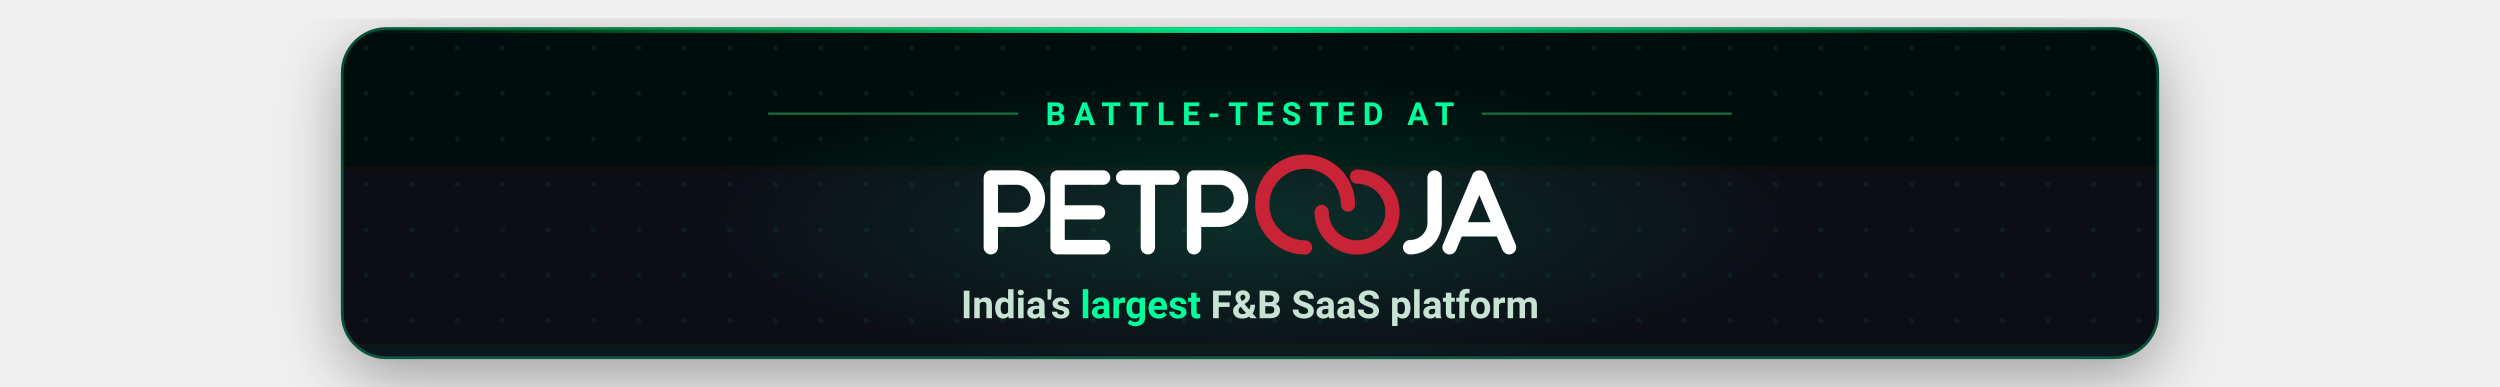
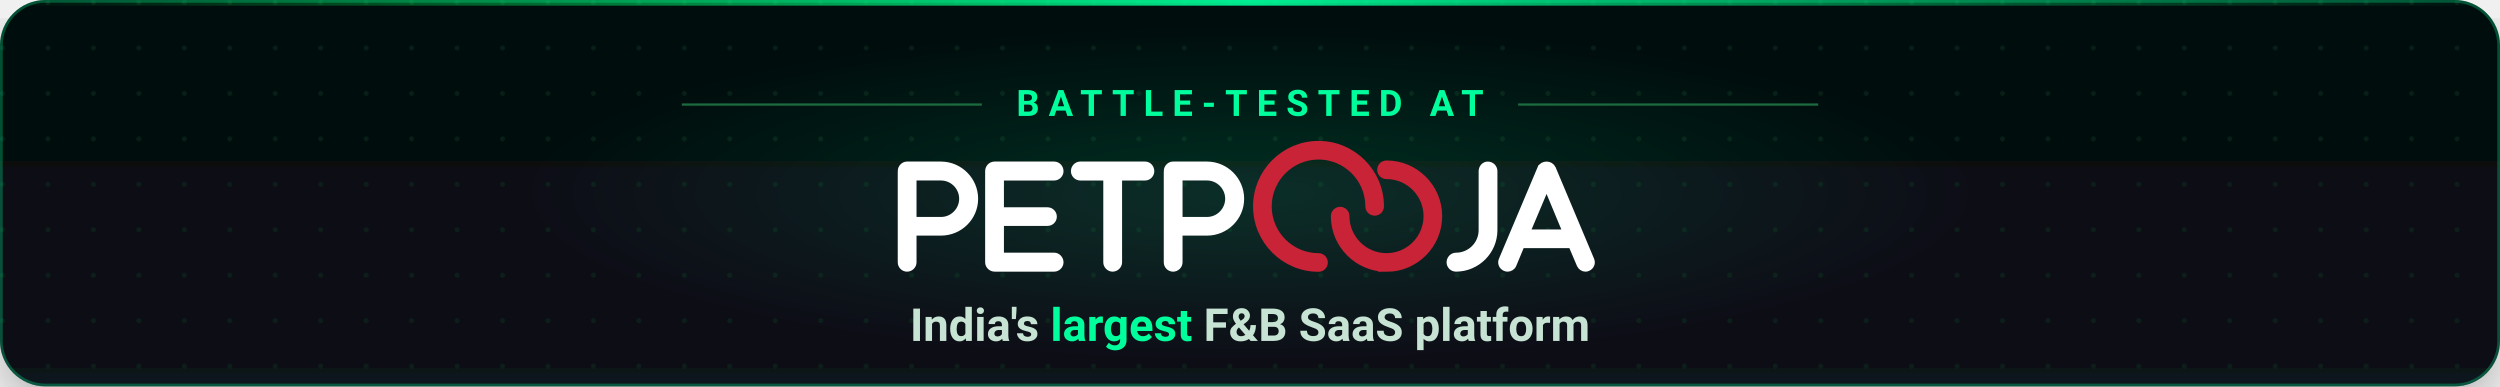
<svg xmlns="http://www.w3.org/2000/svg" width="1100" height="170" viewBox="0 0 1100 170" font-family="-apple-system, BlinkMacSystemFont, 'Segoe UI', Roboto, Helvetica, Arial, sans-serif">
  <defs>
    <linearGradient id="cbg" x1="0" y1="0" x2="0" y2="1">
      <stop offset="0" stop-color="#04070b" />
      <stop offset="1" stop-color="#0a121a" />
    </linearGradient>
    <linearGradient id="gline" x1="0" y1="0" x2="1" y2="0">
      <stop offset="0" stop-color="#00ff41" stop-opacity="0" />
      <stop offset="0.5" stop-color="#00ff9c" stop-opacity="0.9" />
      <stop offset="1" stop-color="#00c853" stop-opacity="0" />
    </linearGradient>
    <radialGradient id="glow" cx="0.5" cy="0.5" r="0.5">
      <stop offset="0" stop-color="#00ff9c" stop-opacity="0.14" />
      <stop offset="1" stop-color="#00ff9c" stop-opacity="0" />
    </radialGradient>
    <pattern id="dots" width="20" height="20" patternUnits="userSpaceOnUse">
      <circle cx="1.1" cy="1.1" r="1.1" fill="#0d2a1c" />
    </pattern>
    <clipPath id="cardclip">
-       <rect x="150" y="12" width="800" height="146" rx="20" />
+       <rect x="0" y="0" width="1100" height="170" rx="20" />
    </clipPath>
    <filter id="soft" x="-12%" y="-40%" width="124%" height="180%">
      <feDropShadow dx="0" dy="8" stdDeviation="14" flood-color="#000000" flood-opacity="0.35" />
    </filter>
  </defs>
-   <rect x="150" y="12" width="800" height="146" rx="20" fill="url(#cbg)" filter="url(#soft)" />
+   <rect x="0" y="0" width="1100" height="170" rx="20" fill="url(#cbg)" filter="url(#soft)" />
  <g clip-path="url(#cardclip)">
-     <rect x="150" y="12" width="800" height="146" fill="url(#dots)" opacity="0.6" />
-     <ellipse cx="550" cy="98" rx="250" ry="66" fill="url(#glow)" />
-     <rect x="150" y="12" width="800" height="2.5" fill="url(#gline)" />
+     <rect x="0" y="0" width="1100" height="170" fill="url(#dots)" opacity="0.6" />
+     <ellipse cx="550" cy="85" rx="320" ry="74" fill="url(#glow)" />
+     <rect x="0" y="0" width="1100" height="2.5" fill="url(#gline)" />
  </g>
-   <rect x="150.6" y="12.6" width="798.8" height="144.8" rx="19.4" fill="none" stroke="#00ff9c" stroke-opacity="0.28" stroke-width="1.2" />
-   <line x1="338" y1="50" x2="448" y2="50" stroke="#1c6b3e" />
-   <line x1="652" y1="50" x2="762" y2="50" stroke="#1c6b3e" />
-   <text x="550" y="55" text-anchor="middle" fill="#00ff9c" font-size="14" font-weight="700" letter-spacing="3.5">BATTLE-TESTED AT</text>
-   <g transform="translate(432.8,68) scale(0.6112)">
+   <rect x="0.6" y="0.6" width="1098.8" height="168.8" rx="19.4" fill="none" stroke="#00ff9c" stroke-opacity="0.28" stroke-width="1.2" />
+   <line x1="300" y1="46" x2="432" y2="46" stroke="#1c6b3e" />
+   <line x1="668" y1="46" x2="800" y2="46" stroke="#1c6b3e" />
+   <text x="550" y="51" text-anchor="middle" fill="#00ff9c" font-size="16" font-weight="700" letter-spacing="4">BATTLE-TESTED AT</text>
+   <g transform="translate(395,62) scale(0.8)">
    <path fill="#ffffff" stroke="#ffffff" stroke-width="4" stroke-miterlimit="10" d="M2 16.66c0-1.83 1.47-3.3 3.12-3.3h18.64c10.19 0 18.46 8.36 18.46 18.46s-8.27 18.27-18.46 18.27H8.34V66.8c0 1.65-1.47 3.12-3.21 3.12s-3.12-1.47-3.12-3.12V16.66Zm6.34 3.12v24.05h15.42c6.7 0 12.03-5.51 12.03-12.03s-5.32-12.03-12.03-12.03H8.34ZM86.07 13.36c1.65 0 3.12 1.47 3.12 3.3 0 1.65-1.47 3.12-3.12 3.12H56.41v18.73h25.98c1.75 0 3.12 1.47 3.12 3.12 0 1.75-1.38 3.12-3.12 3.12H56.41v18.72h29.66c1.65 0 3.12 1.56 3.12 3.31 0 1.65-1.47 3.12-3.12 3.12H53.29c-1.75 0-3.21-1.47-3.21-3.12V16.66c0-1.93 1.47-3.3 3.21-3.3zM121.39 19.78v47.01c0 1.65-1.47 3.12-3.21 3.12-1.65 0-3.12-1.47-3.12-3.12V19.78h-14.69c-1.65 0-3.12-1.47-3.12-3.12 0-1.83 1.47-3.3 3.12-3.3h35.71c1.65 0 3.03 1.47 3.03 3.3 0 1.65-1.38 3.12-3.03 3.12zM148.31 16.66c0-1.83 1.47-3.3 3.12-3.3h18.64c10.19 0 18.46 8.36 18.46 18.46s-8.27 18.27-18.46 18.27h-15.42V66.8c0 1.65-1.47 3.12-3.21 3.12s-3.12-1.47-3.12-3.12V16.66Zm6.34 3.12v24.05h15.42c6.7 0 12.03-5.51 12.03-12.03s-5.32-12.03-12.03-12.03h-15.42ZM324.53 13.36c1.84 0 3.3 1.47 3.3 3.3v32.41c0 11.48-9.27 20.75-20.75 20.84-1.74 0-3.21-1.38-3.21-3.12s1.38-3.31 3.21-3.31c7.9 0 14.42-6.43 14.42-14.41V16.66c0-1.83 1.38-3.3 3.03-3.3ZM353.76 15.29c.46-1.28 1.84-1.93 3.12-1.93s2.48.64 3.12 1.93l21.12 50.22c.73 1.65 0 3.39-1.65 4.13-.37.18-.74.28-1.2.28-1.19 0-2.3-.73-2.85-1.93l-4.68-11.02h-27.82l-4.59 11.02c-.46 1.2-1.74 1.93-2.94 1.93-.37 0-.83-.09-1.2-.28-1.65-.73-2.39-2.48-1.65-4.13l21.21-50.22Zm3.12 8.72-11.29 26.71h22.4z" />
    <path fill="#C92337" stroke="#C92337" stroke-width="4" stroke-miterlimit="10" d="M231.43 69.99c-18.75 0-34-15.25-34-34S212.68 2 231.43 2s34 15.25 34 34c0 1.73-1.4 3.12-3.12 3.12s-3.12-1.4-3.12-3.12c0-15.3-12.45-27.75-27.75-27.75S203.69 20.7 203.69 36s12.45 27.75 27.75 27.75c1.73 0 3.12 1.4 3.12 3.12s-1.4 3.12-3.12 3.12Z" />
    <path fill="#C92337" stroke="#C92337" stroke-width="4" stroke-miterlimit="10" d="M268.84 69.99c-15.78 0-28.62-12.84-28.62-28.62 0-1.73 1.4-3.12 3.12-3.12s3.12 1.4 3.12 3.12c0 12.33 10.03 22.37 22.37 22.37s22.37-10.03 22.37-22.37S281.17 19 268.83 19c-1.73 0-3.12-1.4-3.12-3.12s1.4-3.12 3.12-3.12c15.78 0 28.62 12.84 28.62 28.62S284.61 70 268.83 70Z" />
  </g>
-   <text x="550" y="140" text-anchor="middle" fill="#c7e3d3" font-size="17" font-weight="600">India's <tspan fill="#00ff9c">largest</tspan> F&amp;B SaaS platform</text>
+   <text x="550" y="150" text-anchor="middle" fill="#c7e3d3" font-size="20" font-weight="600">India's <tspan fill="#00ff9c">largest</tspan> F&amp;B SaaS platform</text>
</svg>
